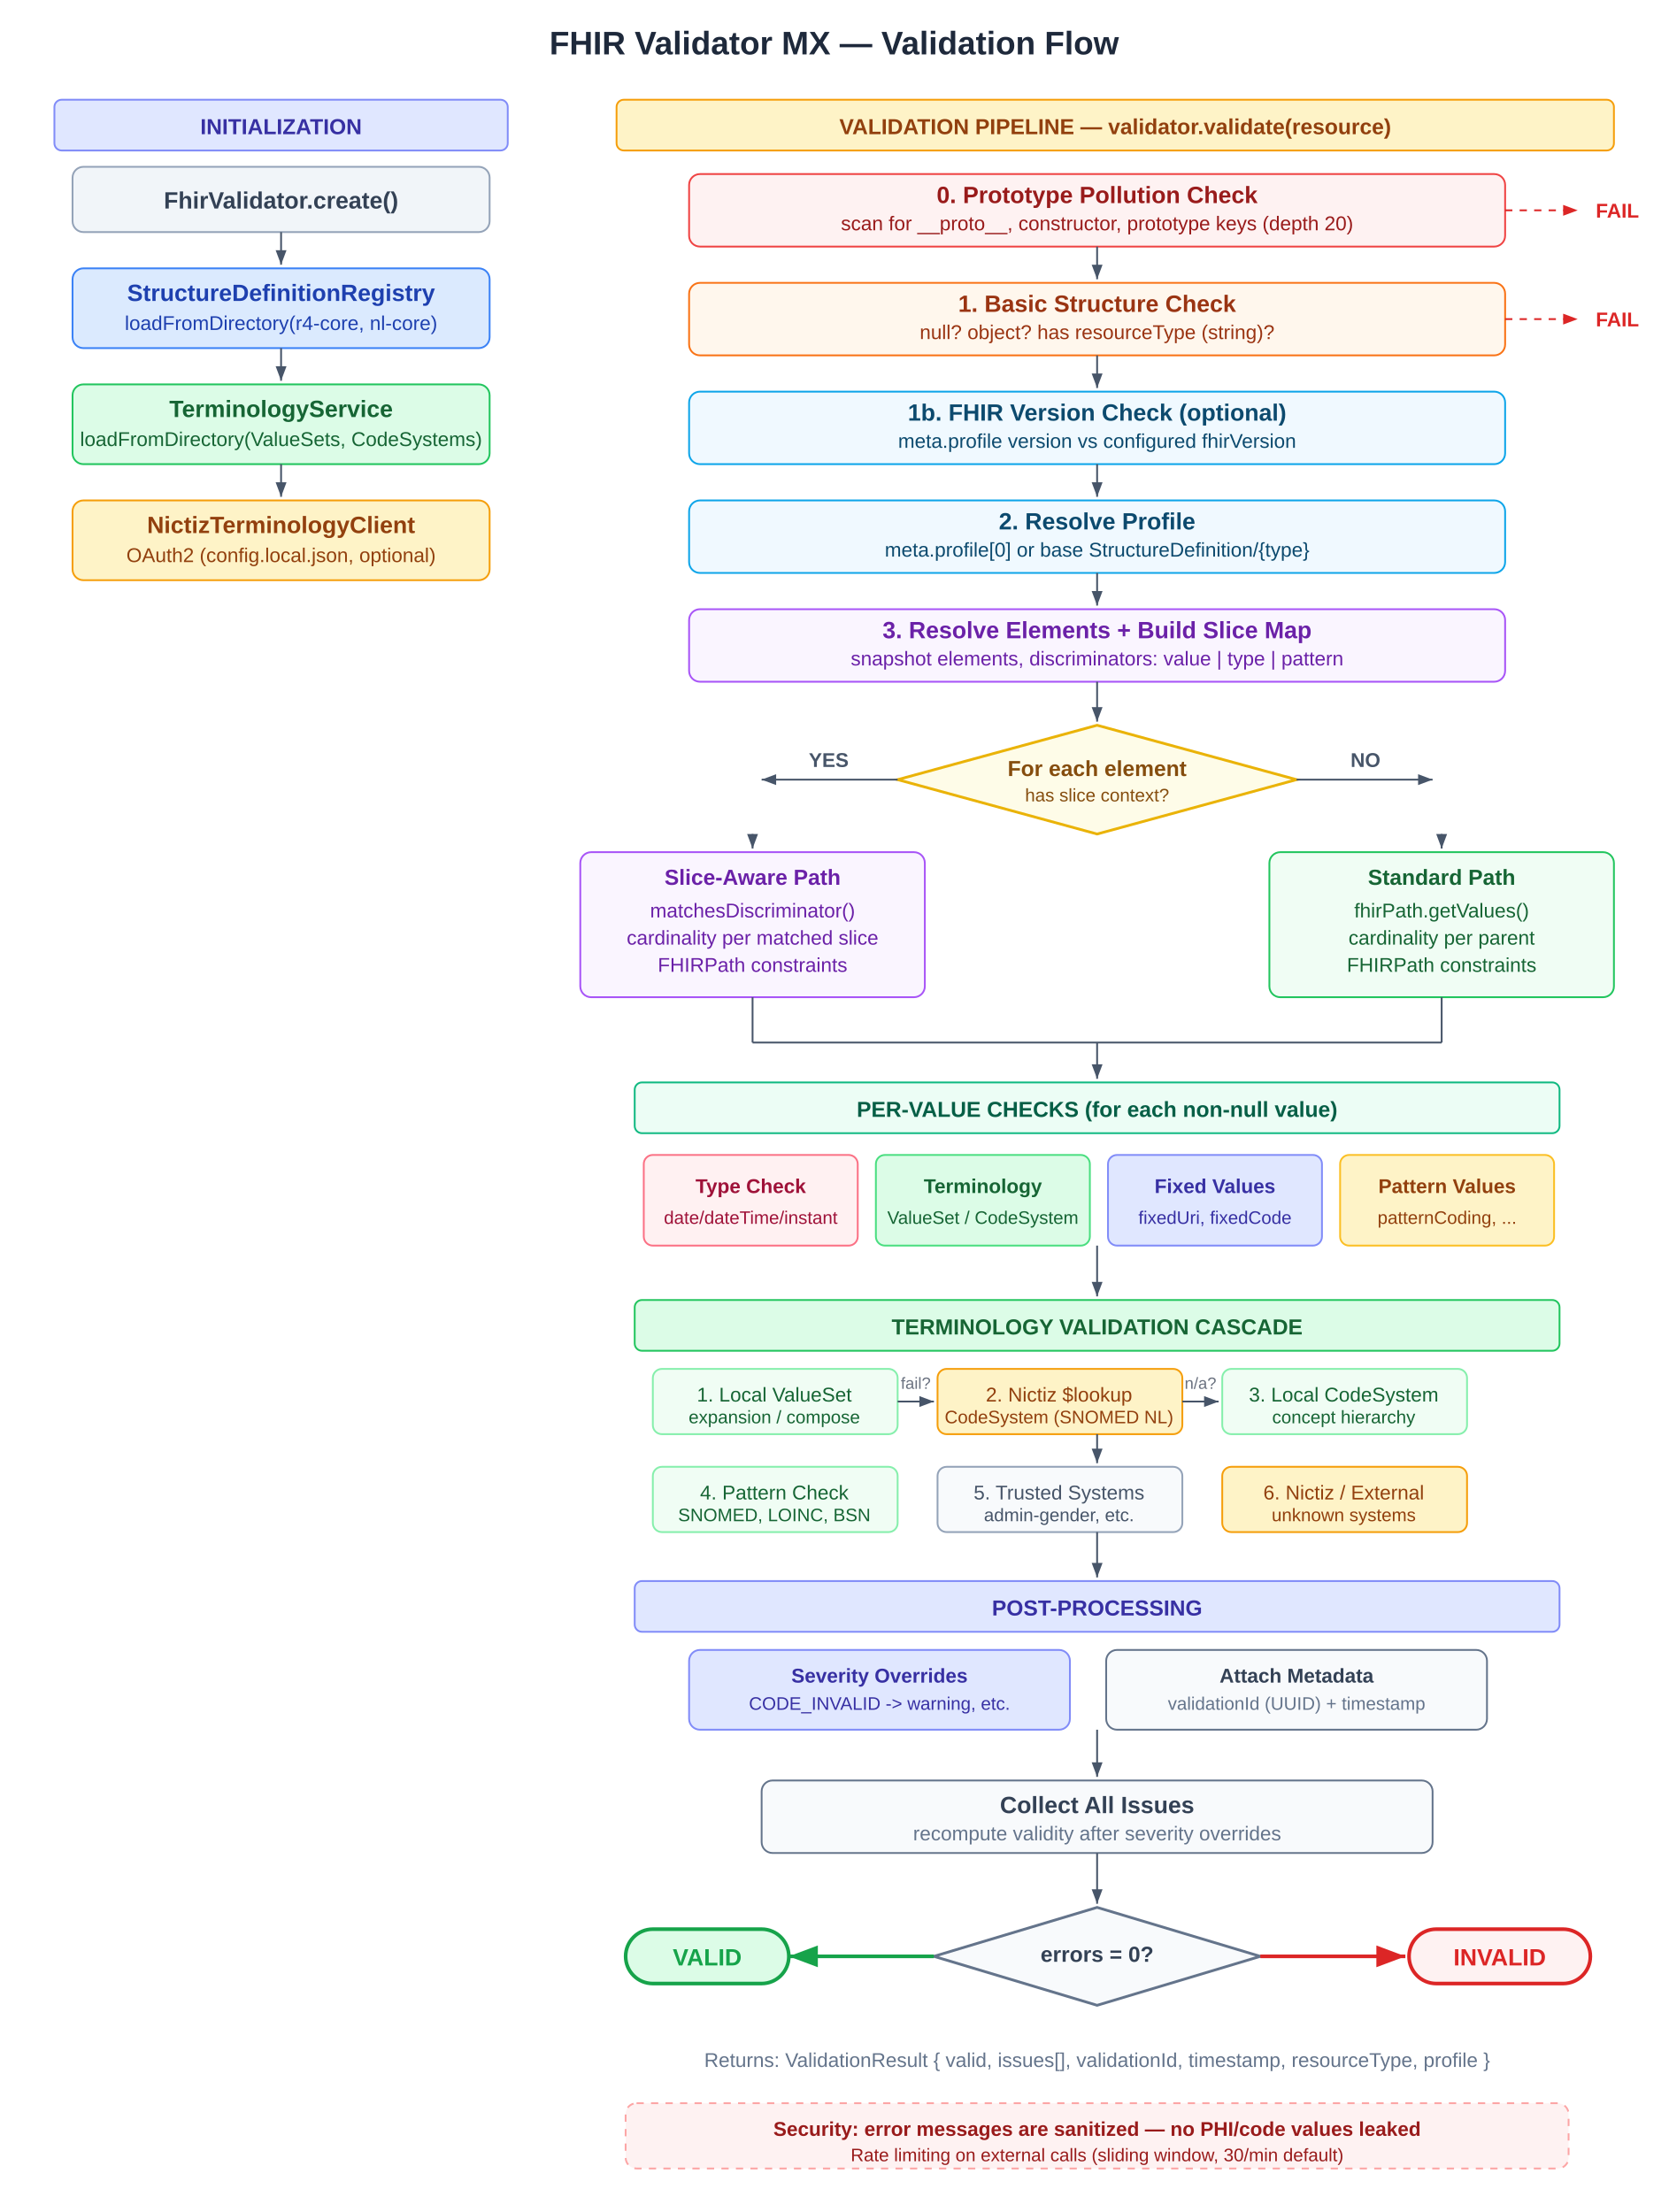
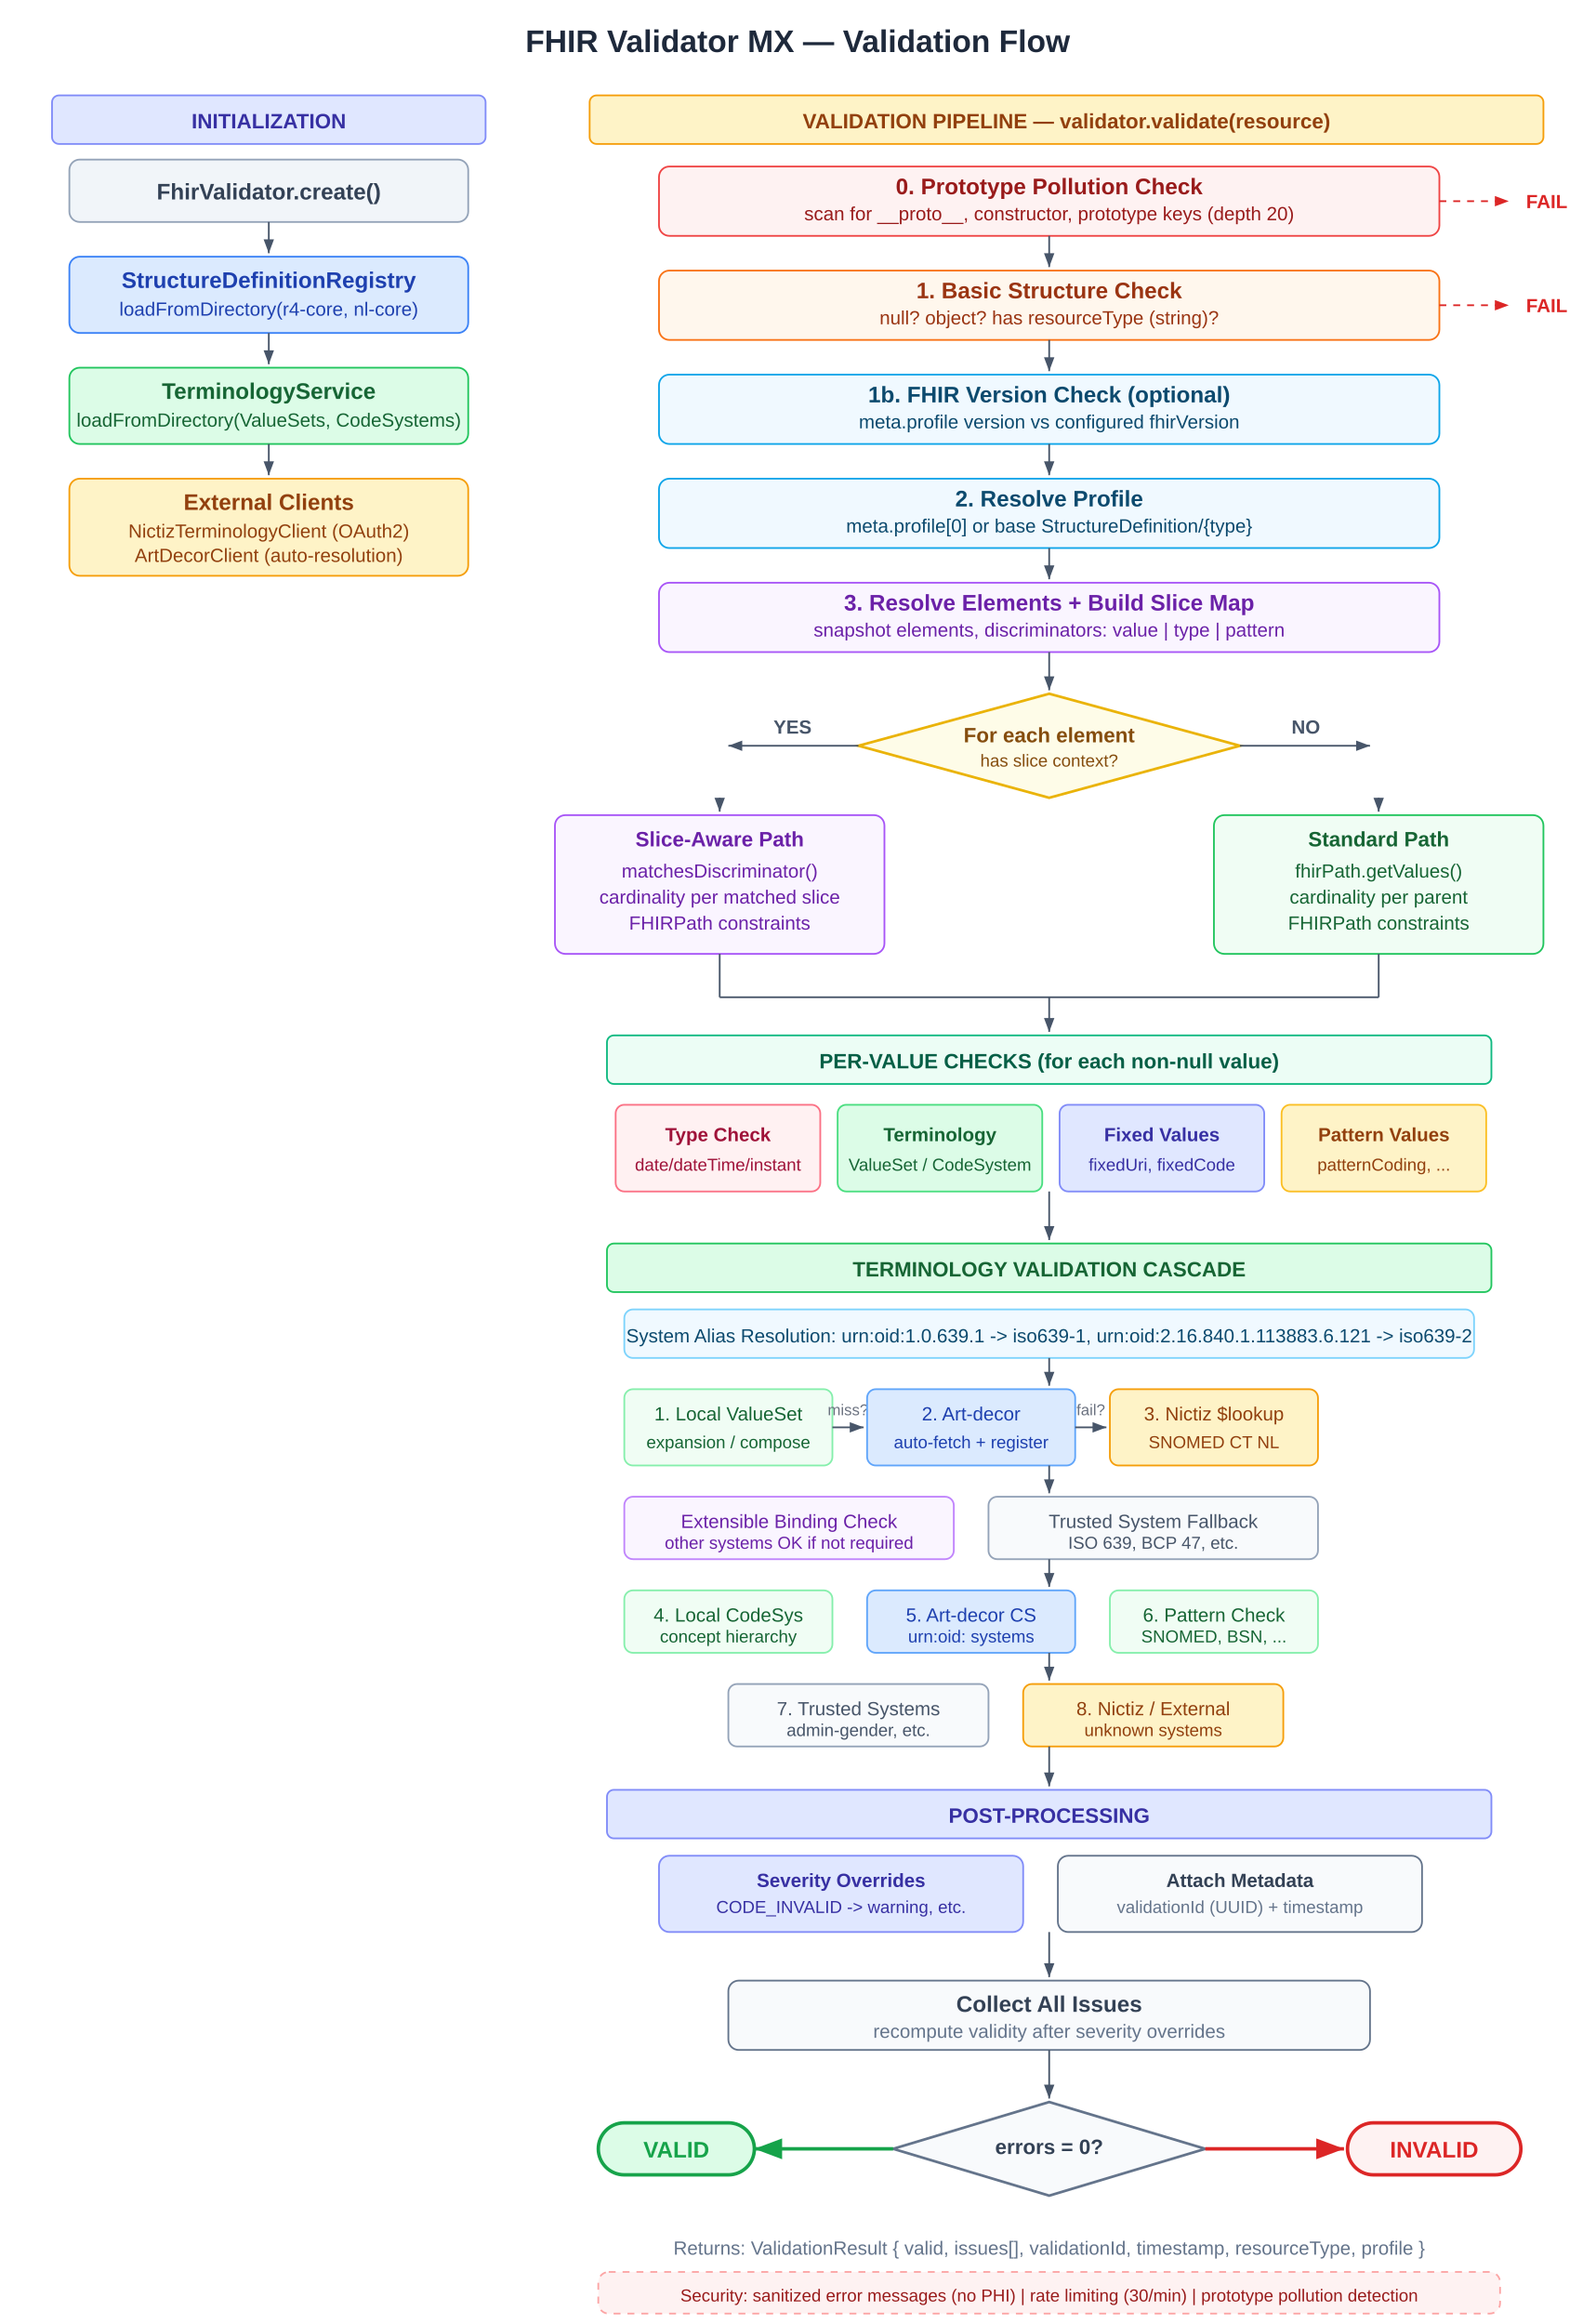
- <svg xmlns="http://www.w3.org/2000/svg" viewBox="0 0 920 1220" font-family="Segoe UI, Arial, sans-serif" font-size="13">
+ <svg xmlns="http://www.w3.org/2000/svg" viewBox="0 0 920 1340" font-family="Segoe UI, Arial, sans-serif" font-size="13">
  <defs>
    <marker id="arrow" markerWidth="8" markerHeight="6" refX="8" refY="3" orient="auto">
      <path d="M0,0 L8,3 L0,6 Z" fill="#475569" />
    </marker>
    <marker id="arrow-red" markerWidth="8" markerHeight="6" refX="8" refY="3" orient="auto">
      <path d="M0,0 L8,3 L0,6 Z" fill="#dc2626" />
    </marker>
    <marker id="arrow-green" markerWidth="8" markerHeight="6" refX="8" refY="3" orient="auto">
      <path d="M0,0 L8,3 L0,6 Z" fill="#16a34a" />
    </marker>
  </defs>
  <text x="460" y="30" text-anchor="middle" font-size="18" font-weight="bold" fill="#1e293b">FHIR Validator MX — Validation Flow</text>
  <rect x="30" y="55" width="250" height="28" rx="4" fill="#e0e7ff" stroke="#818cf8" stroke-width="1" />
  <text x="155" y="74" text-anchor="middle" font-weight="bold" fill="#3730a3" font-size="12">INITIALIZATION</text>
  <rect x="40" y="92" width="230" height="36" rx="6" fill="#f1f5f9" stroke="#94a3b8" />
  <text x="155" y="115" text-anchor="middle" font-weight="600" fill="#334155">FhirValidator.create()</text>
  <line x1="155" y1="128" x2="155" y2="146" stroke="#475569" marker-end="url(#arrow)" />
  <rect x="40" y="148" width="230" height="44" rx="6" fill="#dbeafe" stroke="#3b82f6" />
  <text x="155" y="166" text-anchor="middle" fill="#1e40af" font-weight="600">StructureDefinitionRegistry</text>
  <text x="155" y="182" text-anchor="middle" fill="#1e40af" font-size="11">loadFromDirectory(r4-core, nl-core)</text>
  <line x1="155" y1="192" x2="155" y2="210" stroke="#475569" marker-end="url(#arrow)" />
  <rect x="40" y="212" width="230" height="44" rx="6" fill="#dcfce7" stroke="#22c55e" />
  <text x="155" y="230" text-anchor="middle" fill="#166534" font-weight="600">TerminologyService</text>
  <text x="155" y="246" text-anchor="middle" fill="#166534" font-size="11">loadFromDirectory(ValueSets, CodeSystems)</text>
  <line x1="155" y1="256" x2="155" y2="274" stroke="#475569" marker-end="url(#arrow)" />
-   <rect x="40" y="276" width="230" height="44" rx="6" fill="#fef3c7" stroke="#f59e0b" />
-   <text x="155" y="294" text-anchor="middle" fill="#92400e" font-weight="600">NictizTerminologyClient</text>
-   <text x="155" y="310" text-anchor="middle" fill="#92400e" font-size="11">OAuth2 (config.local.json, optional)</text>
+   <rect x="40" y="276" width="230" height="56" rx="6" fill="#fef3c7" stroke="#f59e0b" />
+   <text x="155" y="294" text-anchor="middle" fill="#92400e" font-weight="600">External Clients</text>
+   <text x="155" y="310" text-anchor="middle" fill="#92400e" font-size="11">NictizTerminologyClient (OAuth2)</text>
+   <text x="155" y="324" text-anchor="middle" fill="#92400e" font-size="11">ArtDecorClient (auto-resolution)</text>
  <rect x="340" y="55" width="550" height="28" rx="4" fill="#fef3c7" stroke="#f59e0b" stroke-width="1" />
  <text x="615" y="74" text-anchor="middle" font-weight="bold" fill="#92400e" font-size="12">VALIDATION PIPELINE — validator.validate(resource)</text>
  <rect x="380" y="96" width="450" height="40" rx="6" fill="#fef2f2" stroke="#ef4444" />
  <text x="605" y="112" text-anchor="middle" font-weight="600" fill="#991b1b">0. Prototype Pollution Check</text>
  <text x="605" y="127" text-anchor="middle" fill="#991b1b" font-size="11">scan for __proto__, constructor, prototype keys (depth 20)</text>
  <line x1="830" y1="116" x2="870" y2="116" stroke="#dc2626" stroke-dasharray="4" marker-end="url(#arrow-red)" />
  <text x="880" y="120" fill="#dc2626" font-size="11" font-weight="600">FAIL</text>
  <line x1="605" y1="136" x2="605" y2="154" stroke="#475569" marker-end="url(#arrow)" />
  <rect x="380" y="156" width="450" height="40" rx="6" fill="#fff7ed" stroke="#f97316" />
  <text x="605" y="172" text-anchor="middle" font-weight="600" fill="#9a3412">1. Basic Structure Check</text>
  <text x="605" y="187" text-anchor="middle" fill="#9a3412" font-size="11">null? object? has resourceType (string)?</text>
  <line x1="830" y1="176" x2="870" y2="176" stroke="#dc2626" stroke-dasharray="4" marker-end="url(#arrow-red)" />
  <text x="880" y="180" fill="#dc2626" font-size="11" font-weight="600">FAIL</text>
  <line x1="605" y1="196" x2="605" y2="214" stroke="#475569" marker-end="url(#arrow)" />
  <rect x="380" y="216" width="450" height="40" rx="6" fill="#f0f9ff" stroke="#0ea5e9" />
  <text x="605" y="232" text-anchor="middle" font-weight="600" fill="#0c4a6e">1b. FHIR Version Check (optional)</text>
  <text x="605" y="247" text-anchor="middle" fill="#0c4a6e" font-size="11">meta.profile version vs configured fhirVersion</text>
  <line x1="605" y1="256" x2="605" y2="274" stroke="#475569" marker-end="url(#arrow)" />
  <rect x="380" y="276" width="450" height="40" rx="6" fill="#f0f9ff" stroke="#0ea5e9" />
  <text x="605" y="292" text-anchor="middle" font-weight="600" fill="#0c4a6e">2. Resolve Profile</text>
  <text x="605" y="307" text-anchor="middle" fill="#0c4a6e" font-size="11">meta.profile[0] or base StructureDefinition/{type}</text>
  <line x1="605" y1="316" x2="605" y2="334" stroke="#475569" marker-end="url(#arrow)" />
  <rect x="380" y="336" width="450" height="40" rx="6" fill="#faf5ff" stroke="#a855f7" />
  <text x="605" y="352" text-anchor="middle" font-weight="600" fill="#6b21a8">3. Resolve Elements + Build Slice Map</text>
  <text x="605" y="367" text-anchor="middle" fill="#6b21a8" font-size="11">snapshot elements, discriminators: value | type | pattern</text>
  <line x1="605" y1="376" x2="605" y2="398" stroke="#475569" marker-end="url(#arrow)" />
  <polygon points="605,400 715,430 605,460 495,430" fill="#fefce8" stroke="#eab308" stroke-width="1.5" />
  <text x="605" y="428" text-anchor="middle" font-weight="600" fill="#854d0e" font-size="12">For each element</text>
  <text x="605" y="442" text-anchor="middle" fill="#854d0e" font-size="10">has slice context?</text>
  <line x1="495" y1="430" x2="420" y2="430" stroke="#475569" marker-end="url(#arrow)" />
  <text x="457" y="423" text-anchor="middle" fill="#475569" font-size="11" font-weight="600">YES</text>
  <rect x="320" y="470" width="190" height="80" rx="6" fill="#faf5ff" stroke="#a855f7" />
  <text x="415" y="488" text-anchor="middle" font-weight="600" fill="#6b21a8" font-size="12">Slice-Aware Path</text>
  <text x="415" y="506" text-anchor="middle" fill="#6b21a8" font-size="11">matchesDiscriminator()</text>
  <text x="415" y="521" text-anchor="middle" fill="#6b21a8" font-size="11">cardinality per matched slice</text>
  <text x="415" y="536" text-anchor="middle" fill="#6b21a8" font-size="11">FHIRPath constraints</text>
  <line x1="415" y1="460" x2="415" y2="468" stroke="#475569" marker-end="url(#arrow)" />
  <line x1="715" y1="430" x2="790" y2="430" stroke="#475569" marker-end="url(#arrow)" />
  <text x="753" y="423" text-anchor="middle" fill="#475569" font-size="11" font-weight="600">NO</text>
  <rect x="700" y="470" width="190" height="80" rx="6" fill="#f0fdf4" stroke="#22c55e" />
  <text x="795" y="488" text-anchor="middle" font-weight="600" fill="#166534" font-size="12">Standard Path</text>
  <text x="795" y="506" text-anchor="middle" fill="#166534" font-size="11">fhirPath.getValues()</text>
  <text x="795" y="521" text-anchor="middle" fill="#166534" font-size="11">cardinality per parent</text>
  <text x="795" y="536" text-anchor="middle" fill="#166534" font-size="11">FHIRPath constraints</text>
  <line x1="795" y1="460" x2="795" y2="468" stroke="#475569" marker-end="url(#arrow)" />
  <line x1="415" y1="550" x2="415" y2="575" stroke="#475569" />
  <line x1="795" y1="550" x2="795" y2="575" stroke="#475569" />
  <line x1="415" y1="575" x2="795" y2="575" stroke="#475569" />
  <line x1="605" y1="575" x2="605" y2="595" stroke="#475569" marker-end="url(#arrow)" />
  <rect x="350" y="597" width="510" height="28" rx="4" fill="#ecfdf5" stroke="#10b981" stroke-width="1" />
  <text x="605" y="616" text-anchor="middle" font-weight="bold" fill="#065f46" font-size="12">PER-VALUE CHECKS (for each non-null value)</text>
  <rect x="355" y="637" width="118" height="50" rx="5" fill="#fff1f2" stroke="#fb7185" />
  <text x="414" y="658" text-anchor="middle" font-weight="600" fill="#9f1239" font-size="11">Type Check</text>
  <text x="414" y="675" text-anchor="middle" fill="#9f1239" font-size="10">date/dateTime/instant</text>
  <rect x="483" y="637" width="118" height="50" rx="5" fill="#dcfce7" stroke="#4ade80" />
  <text x="542" y="658" text-anchor="middle" font-weight="600" fill="#166534" font-size="11">Terminology</text>
  <text x="542" y="675" text-anchor="middle" fill="#166534" font-size="10">ValueSet / CodeSystem</text>
  <rect x="611" y="637" width="118" height="50" rx="5" fill="#e0e7ff" stroke="#818cf8" />
  <text x="670" y="658" text-anchor="middle" font-weight="600" fill="#3730a3" font-size="11">Fixed Values</text>
  <text x="670" y="675" text-anchor="middle" fill="#3730a3" font-size="10">fixedUri, fixedCode</text>
  <rect x="739" y="637" width="118" height="50" rx="5" fill="#fef3c7" stroke="#fbbf24" />
  <text x="798" y="658" text-anchor="middle" font-weight="600" fill="#92400e" font-size="11">Pattern Values</text>
  <text x="798" y="675" text-anchor="middle" fill="#92400e" font-size="10">patternCoding, ...</text>
  <line x1="605" y1="687" x2="605" y2="715" stroke="#475569" marker-end="url(#arrow)" />
  <rect x="350" y="717" width="510" height="28" rx="4" fill="#dcfce7" stroke="#22c55e" stroke-width="1" />
  <text x="605" y="736" text-anchor="middle" font-weight="bold" fill="#166534" font-size="12">TERMINOLOGY VALIDATION CASCADE</text>
-   <rect x="360" y="755" width="135" height="36" rx="5" fill="#f0fdf4" stroke="#86efac" />
-   <text x="427" y="773" text-anchor="middle" fill="#166534" font-size="11">1. Local ValueSet</text>
-   <text x="427" y="785" text-anchor="middle" fill="#166534" font-size="10">expansion / compose</text>
-   <line x1="495" y1="773" x2="515" y2="773" stroke="#475569" marker-end="url(#arrow)" />
-   <text x="505" y="766" text-anchor="middle" fill="#6b7280" font-size="9">fail?</text>
-   <rect x="517" y="755" width="135" height="36" rx="5" fill="#fef3c7" stroke="#f59e0b" />
-   <text x="584" y="773" text-anchor="middle" fill="#92400e" font-size="11">2. Nictiz $lookup</text>
-   <text x="584" y="785" text-anchor="middle" fill="#92400e" font-size="10">CodeSystem (SNOMED NL)</text>
-   <line x1="652" y1="773" x2="672" y2="773" stroke="#475569" marker-end="url(#arrow)" />
-   <text x="662" y="766" text-anchor="middle" fill="#6b7280" font-size="9">n/a?</text>
-   <rect x="674" y="755" width="135" height="36" rx="5" fill="#f0fdf4" stroke="#86efac" />
-   <text x="741" y="773" text-anchor="middle" fill="#166534" font-size="11">3. Local CodeSystem</text>
-   <text x="741" y="785" text-anchor="middle" fill="#166534" font-size="10">concept hierarchy</text>
-   <line x1="605" y1="791" x2="605" y2="807" stroke="#475569" marker-end="url(#arrow)" />
-   <rect x="360" y="809" width="135" height="36" rx="5" fill="#f0fdf4" stroke="#86efac" />
-   <text x="427" y="827" text-anchor="middle" fill="#166534" font-size="11">4. Pattern Check</text>
-   <text x="427" y="839" text-anchor="middle" fill="#166534" font-size="10">SNOMED, LOINC, BSN</text>
-   <rect x="517" y="809" width="135" height="36" rx="5" fill="#f8fafc" stroke="#94a3b8" />
-   <text x="584" y="827" text-anchor="middle" fill="#475569" font-size="11">5. Trusted Systems</text>
-   <text x="584" y="839" text-anchor="middle" fill="#475569" font-size="10">admin-gender, etc.</text>
-   <rect x="674" y="809" width="135" height="36" rx="5" fill="#fef3c7" stroke="#f59e0b" />
-   <text x="741" y="827" text-anchor="middle" fill="#92400e" font-size="11">6. Nictiz / External</text>
-   <text x="741" y="839" text-anchor="middle" fill="#92400e" font-size="10">unknown systems</text>
-   <line x1="605" y1="845" x2="605" y2="870" stroke="#475569" marker-end="url(#arrow)" />
-   <rect x="350" y="872" width="510" height="28" rx="4" fill="#e0e7ff" stroke="#818cf8" stroke-width="1" />
-   <text x="605" y="891" text-anchor="middle" font-weight="bold" fill="#3730a3" font-size="12">POST-PROCESSING</text>
-   <rect x="380" y="910" width="210" height="44" rx="6" fill="#e0e7ff" stroke="#818cf8" />
-   <text x="485" y="928" text-anchor="middle" font-weight="600" fill="#3730a3" font-size="11">Severity Overrides</text>
-   <text x="485" y="943" text-anchor="middle" fill="#3730a3" font-size="10">CODE_INVALID -&gt; warning, etc.</text>
-   <rect x="610" y="910" width="210" height="44" rx="6" fill="#f8fafc" stroke="#64748b" />
-   <text x="715" y="928" text-anchor="middle" font-weight="600" fill="#334155" font-size="11">Attach Metadata</text>
-   <text x="715" y="943" text-anchor="middle" fill="#64748b" font-size="10">validationId (UUID) + timestamp</text>
-   <line x1="605" y1="954" x2="605" y2="980" stroke="#475569" marker-end="url(#arrow)" />
-   <rect x="420" y="982" width="370" height="40" rx="6" fill="#f8fafc" stroke="#64748b" />
-   <text x="605" y="1000" text-anchor="middle" font-weight="600" fill="#334155">Collect All Issues</text>
-   <text x="605" y="1015" text-anchor="middle" fill="#64748b" font-size="11">recompute validity after severity overrides</text>
-   <line x1="605" y1="1022" x2="605" y2="1050" stroke="#475569" marker-end="url(#arrow)" />
-   <polygon points="605,1052 695,1079 605,1106 515,1079" fill="#f8fafc" stroke="#64748b" stroke-width="1.5" />
-   <text x="605" y="1082" text-anchor="middle" font-weight="600" fill="#334155" font-size="12">errors = 0?</text>
-   <line x1="515" y1="1079" x2="435" y2="1079" stroke="#16a34a" stroke-width="2" marker-end="url(#arrow-green)" />
-   <rect x="345" y="1064" width="90" height="30" rx="15" fill="#dcfce7" stroke="#16a34a" stroke-width="2" />
-   <text x="390" y="1084" text-anchor="middle" font-weight="bold" fill="#16a34a">VALID</text>
-   <line x1="695" y1="1079" x2="775" y2="1079" stroke="#dc2626" stroke-width="2" marker-end="url(#arrow-red)" />
-   <rect x="777" y="1064" width="100" height="30" rx="15" fill="#fef2f2" stroke="#dc2626" stroke-width="2" />
-   <text x="827" y="1084" text-anchor="middle" font-weight="bold" fill="#dc2626">INVALID</text>
-   <text x="605" y="1140" text-anchor="middle" fill="#64748b" font-size="11">Returns: ValidationResult { valid, issues[], validationId, timestamp, resourceType, profile }</text>
-   <rect x="345" y="1160" width="520" height="36" rx="6" fill="#fef2f2" stroke="#fca5a5" stroke-dasharray="4" />
-   <text x="605" y="1178" text-anchor="middle" fill="#991b1b" font-size="11" font-weight="600">Security: error messages are sanitized — no PHI/code values leaked</text>
-   <text x="605" y="1192" text-anchor="middle" fill="#991b1b" font-size="10">Rate limiting on external calls (sliding window, 30/min default)</text>
+   <rect x="360" y="755" width="490" height="28" rx="5" fill="#f0f9ff" stroke="#7dd3fc" />
+   <text x="605" y="774" text-anchor="middle" fill="#0c4a6e" font-size="11">System Alias Resolution: urn:oid:1.0.639.1 -&gt; iso639-1, urn:oid:2.16.840.1.113883.6.121 -&gt; iso639-2</text>
+   <line x1="605" y1="783" x2="605" y2="799" stroke="#475569" marker-end="url(#arrow)" />
+   <rect x="360" y="801" width="120" height="44" rx="5" fill="#f0fdf4" stroke="#86efac" />
+   <text x="420" y="819" text-anchor="middle" fill="#166534" font-size="11">1. Local ValueSet</text>
+   <text x="420" y="835" text-anchor="middle" fill="#166534" font-size="10">expansion / compose</text>
+   <line x1="480" y1="823" x2="498" y2="823" stroke="#475569" marker-end="url(#arrow)" />
+   <text x="489" y="816" text-anchor="middle" fill="#6b7280" font-size="9">miss?</text>
+   <rect x="500" y="801" width="120" height="44" rx="5" fill="#dbeafe" stroke="#60a5fa" />
+   <text x="560" y="819" text-anchor="middle" fill="#1e40af" font-size="11">2. Art-decor</text>
+   <text x="560" y="835" text-anchor="middle" fill="#1e40af" font-size="10">auto-fetch + register</text>
+   <line x1="620" y1="823" x2="638" y2="823" stroke="#475569" marker-end="url(#arrow)" />
+   <text x="629" y="816" text-anchor="middle" fill="#6b7280" font-size="9">fail?</text>
+   <rect x="640" y="801" width="120" height="44" rx="5" fill="#fef3c7" stroke="#f59e0b" />
+   <text x="700" y="819" text-anchor="middle" fill="#92400e" font-size="11">3. Nictiz $lookup</text>
+   <text x="700" y="835" text-anchor="middle" fill="#92400e" font-size="10">SNOMED CT NL</text>
+   <line x1="605" y1="845" x2="605" y2="861" stroke="#475569" marker-end="url(#arrow)" />
+   <rect x="360" y="863" width="190" height="36" rx="5" fill="#faf5ff" stroke="#c084fc" />
+   <text x="455" y="881" text-anchor="middle" fill="#6b21a8" font-size="11">Extensible Binding Check</text>
+   <text x="455" y="893" text-anchor="middle" fill="#6b21a8" font-size="10">other systems OK if not required</text>
+   <rect x="570" y="863" width="190" height="36" rx="5" fill="#f8fafc" stroke="#94a3b8" />
+   <text x="665" y="881" text-anchor="middle" fill="#475569" font-size="11">Trusted System Fallback</text>
+   <text x="665" y="893" text-anchor="middle" fill="#475569" font-size="10">ISO 639, BCP 47, etc.</text>
+   <line x1="605" y1="899" x2="605" y2="915" stroke="#475569" marker-end="url(#arrow)" />
+   <rect x="360" y="917" width="120" height="36" rx="5" fill="#f0fdf4" stroke="#86efac" />
+   <text x="420" y="935" text-anchor="middle" fill="#166534" font-size="11">4. Local CodeSys</text>
+   <text x="420" y="947" text-anchor="middle" fill="#166534" font-size="10">concept hierarchy</text>
+   <rect x="500" y="917" width="120" height="36" rx="5" fill="#dbeafe" stroke="#60a5fa" />
+   <text x="560" y="935" text-anchor="middle" fill="#1e40af" font-size="11">5. Art-decor CS</text>
+   <text x="560" y="947" text-anchor="middle" fill="#1e40af" font-size="10">urn:oid: systems</text>
+   <rect x="640" y="917" width="120" height="36" rx="5" fill="#f0fdf4" stroke="#86efac" />
+   <text x="700" y="935" text-anchor="middle" fill="#166534" font-size="11">6. Pattern Check</text>
+   <text x="700" y="947" text-anchor="middle" fill="#166534" font-size="10">SNOMED, BSN, ...</text>
+   <line x1="605" y1="953" x2="605" y2="969" stroke="#475569" marker-end="url(#arrow)" />
+   <rect x="420" y="971" width="150" height="36" rx="5" fill="#f8fafc" stroke="#94a3b8" />
+   <text x="495" y="989" text-anchor="middle" fill="#475569" font-size="11">7. Trusted Systems</text>
+   <text x="495" y="1001" text-anchor="middle" fill="#475569" font-size="10">admin-gender, etc.</text>
+   <rect x="590" y="971" width="150" height="36" rx="5" fill="#fef3c7" stroke="#f59e0b" />
+   <text x="665" y="989" text-anchor="middle" fill="#92400e" font-size="11">8. Nictiz / External</text>
+   <text x="665" y="1001" text-anchor="middle" fill="#92400e" font-size="10">unknown systems</text>
+   <line x1="605" y1="1007" x2="605" y2="1030" stroke="#475569" marker-end="url(#arrow)" />
+   <rect x="350" y="1032" width="510" height="28" rx="4" fill="#e0e7ff" stroke="#818cf8" stroke-width="1" />
+   <text x="605" y="1051" text-anchor="middle" font-weight="bold" fill="#3730a3" font-size="12">POST-PROCESSING</text>
+   <rect x="380" y="1070" width="210" height="44" rx="6" fill="#e0e7ff" stroke="#818cf8" />
+   <text x="485" y="1088" text-anchor="middle" font-weight="600" fill="#3730a3" font-size="11">Severity Overrides</text>
+   <text x="485" y="1103" text-anchor="middle" fill="#3730a3" font-size="10">CODE_INVALID -&gt; warning, etc.</text>
+   <rect x="610" y="1070" width="210" height="44" rx="6" fill="#f8fafc" stroke="#64748b" />
+   <text x="715" y="1088" text-anchor="middle" font-weight="600" fill="#334155" font-size="11">Attach Metadata</text>
+   <text x="715" y="1103" text-anchor="middle" fill="#64748b" font-size="10">validationId (UUID) + timestamp</text>
+   <line x1="605" y1="1114" x2="605" y2="1140" stroke="#475569" marker-end="url(#arrow)" />
+   <rect x="420" y="1142" width="370" height="40" rx="6" fill="#f8fafc" stroke="#64748b" />
+   <text x="605" y="1160" text-anchor="middle" font-weight="600" fill="#334155">Collect All Issues</text>
+   <text x="605" y="1175" text-anchor="middle" fill="#64748b" font-size="11">recompute validity after severity overrides</text>
+   <line x1="605" y1="1182" x2="605" y2="1210" stroke="#475569" marker-end="url(#arrow)" />
+   <polygon points="605,1212 695,1239 605,1266 515,1239" fill="#f8fafc" stroke="#64748b" stroke-width="1.5" />
+   <text x="605" y="1242" text-anchor="middle" font-weight="600" fill="#334155" font-size="12">errors = 0?</text>
+   <line x1="515" y1="1239" x2="435" y2="1239" stroke="#16a34a" stroke-width="2" marker-end="url(#arrow-green)" />
+   <rect x="345" y="1224" width="90" height="30" rx="15" fill="#dcfce7" stroke="#16a34a" stroke-width="2" />
+   <text x="390" y="1244" text-anchor="middle" font-weight="bold" fill="#16a34a">VALID</text>
+   <line x1="695" y1="1239" x2="775" y2="1239" stroke="#dc2626" stroke-width="2" marker-end="url(#arrow-red)" />
+   <rect x="777" y="1224" width="100" height="30" rx="15" fill="#fef2f2" stroke="#dc2626" stroke-width="2" />
+   <text x="827" y="1244" text-anchor="middle" font-weight="bold" fill="#dc2626">INVALID</text>
+   <text x="605" y="1300" text-anchor="middle" fill="#64748b" font-size="11">Returns: ValidationResult { valid, issues[], validationId, timestamp, resourceType, profile }</text>
+   <rect x="345" y="1310" width="520" height="24" rx="6" fill="#fef2f2" stroke="#fca5a5" stroke-dasharray="4" />
+   <text x="605" y="1327" text-anchor="middle" fill="#991b1b" font-size="10">Security: sanitized error messages (no PHI) | rate limiting (30/min) | prototype pollution detection</text>
</svg>
